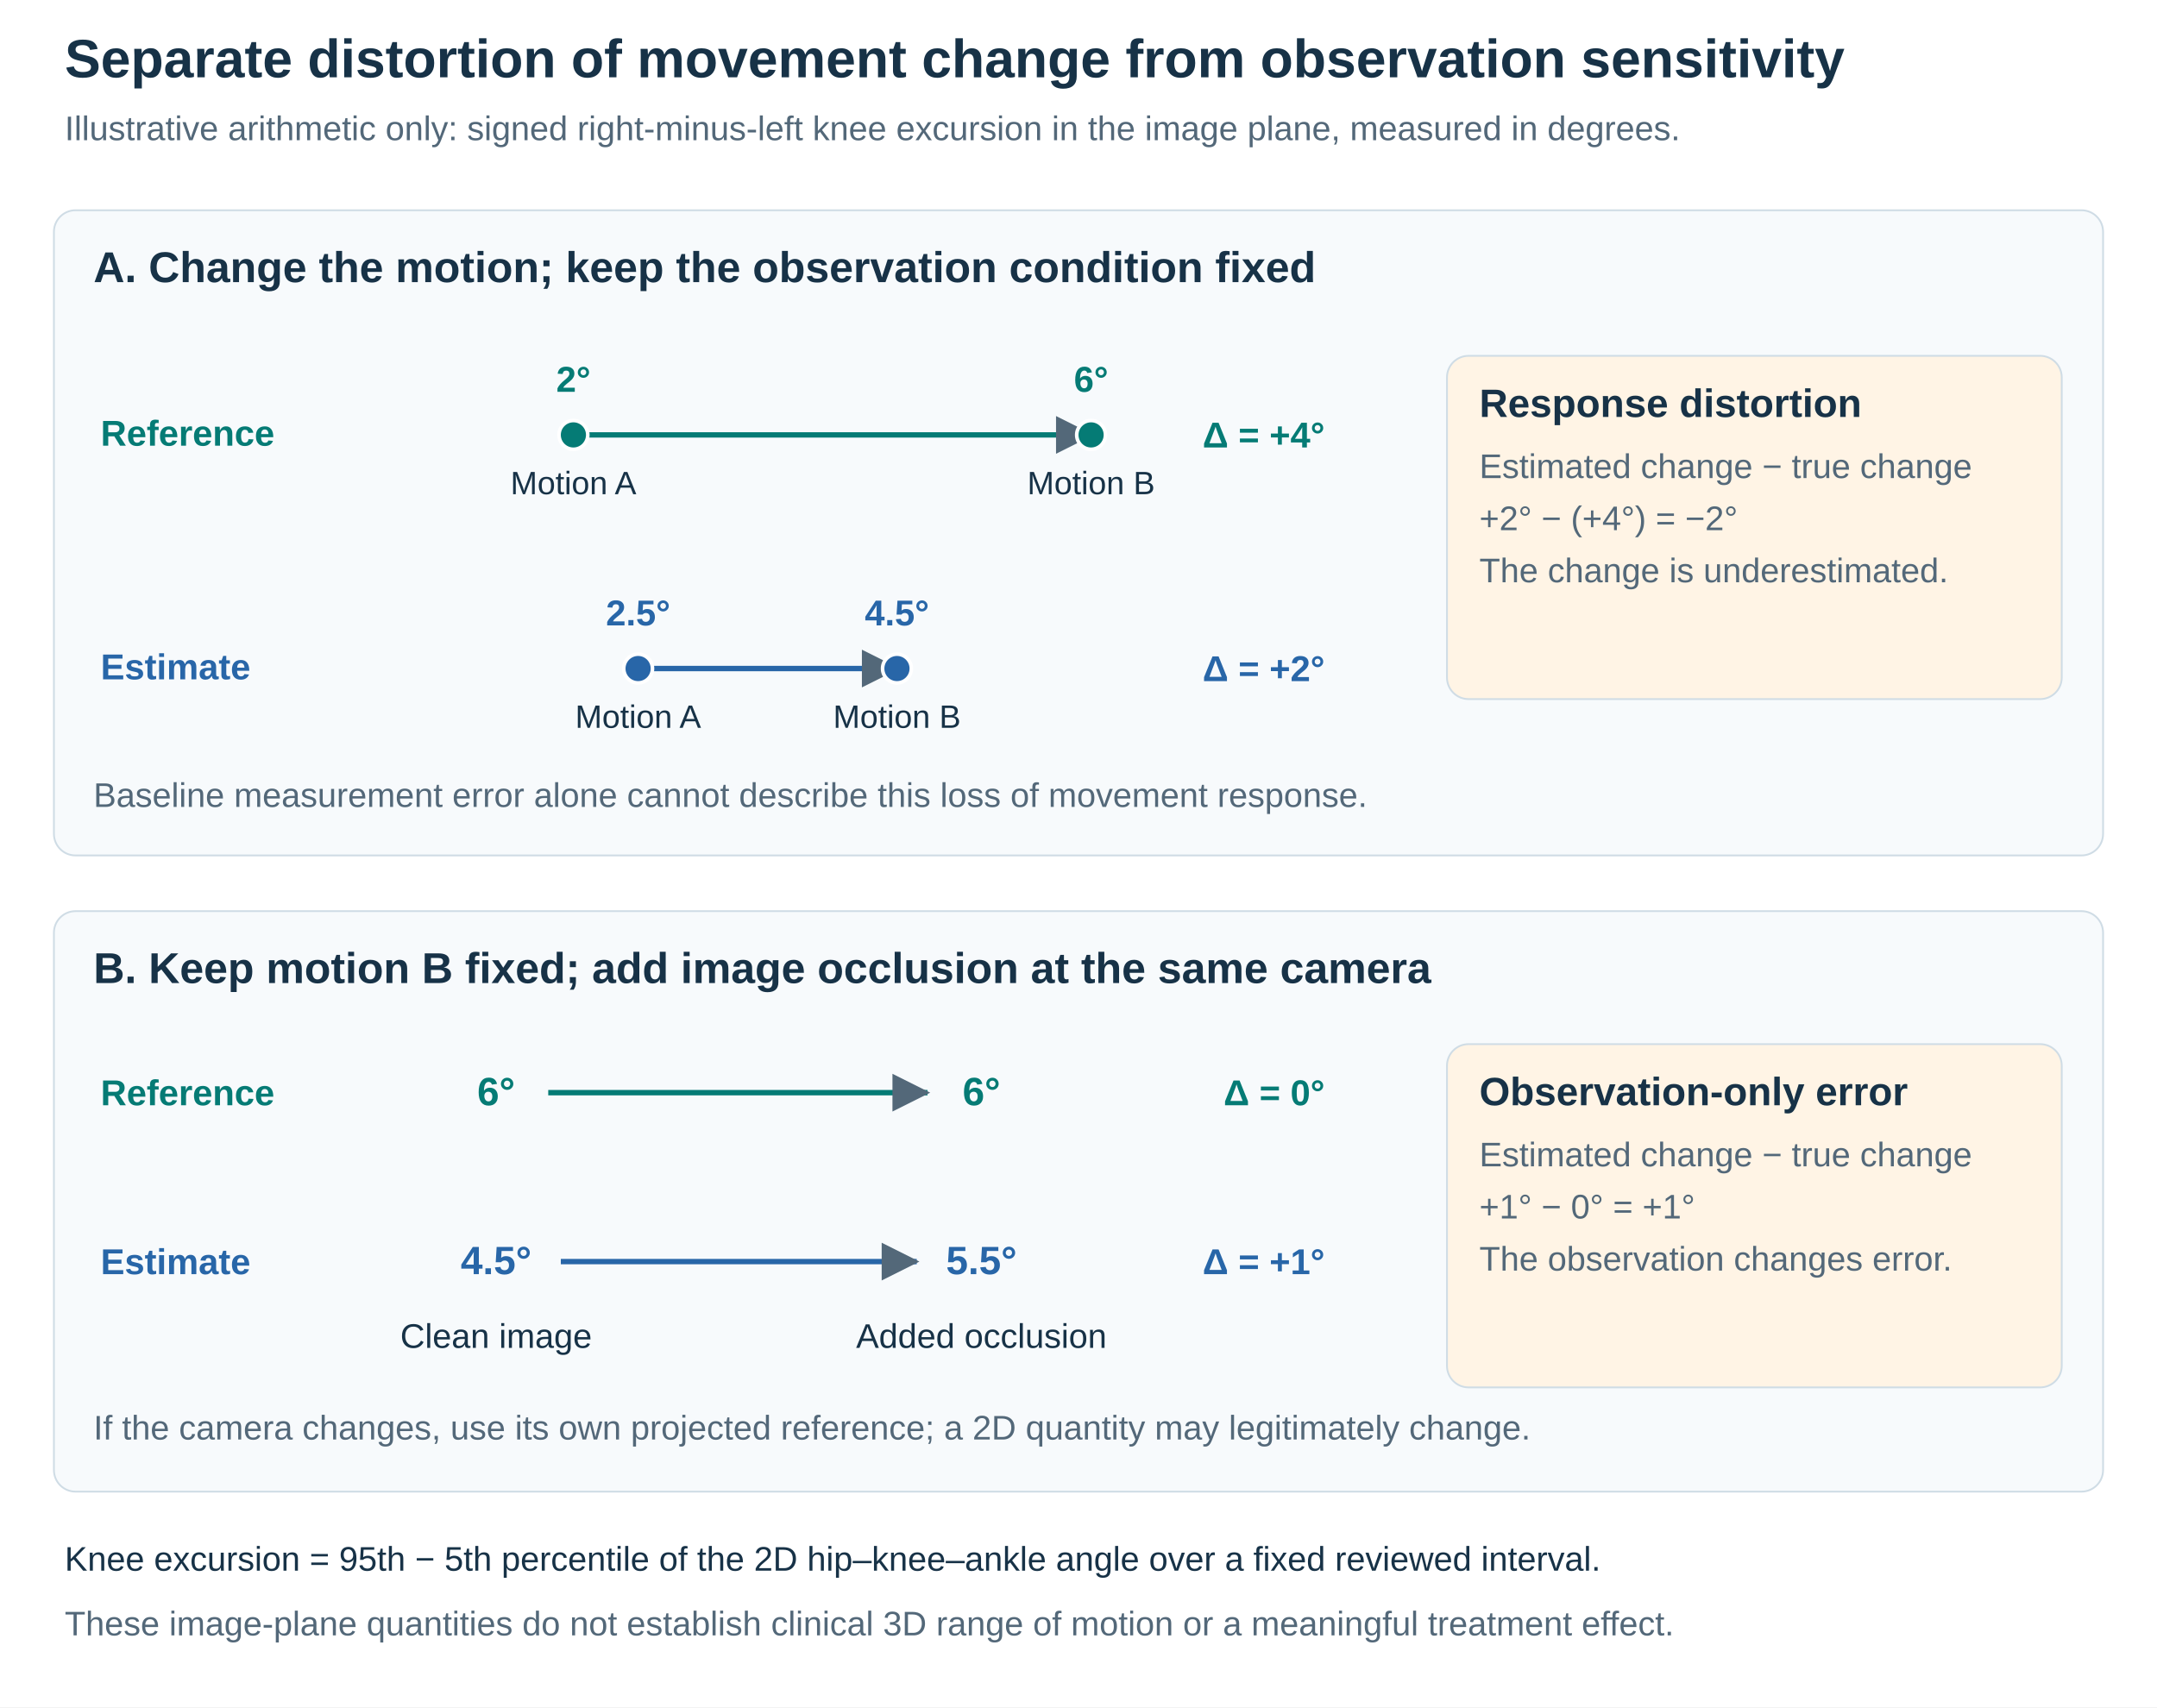
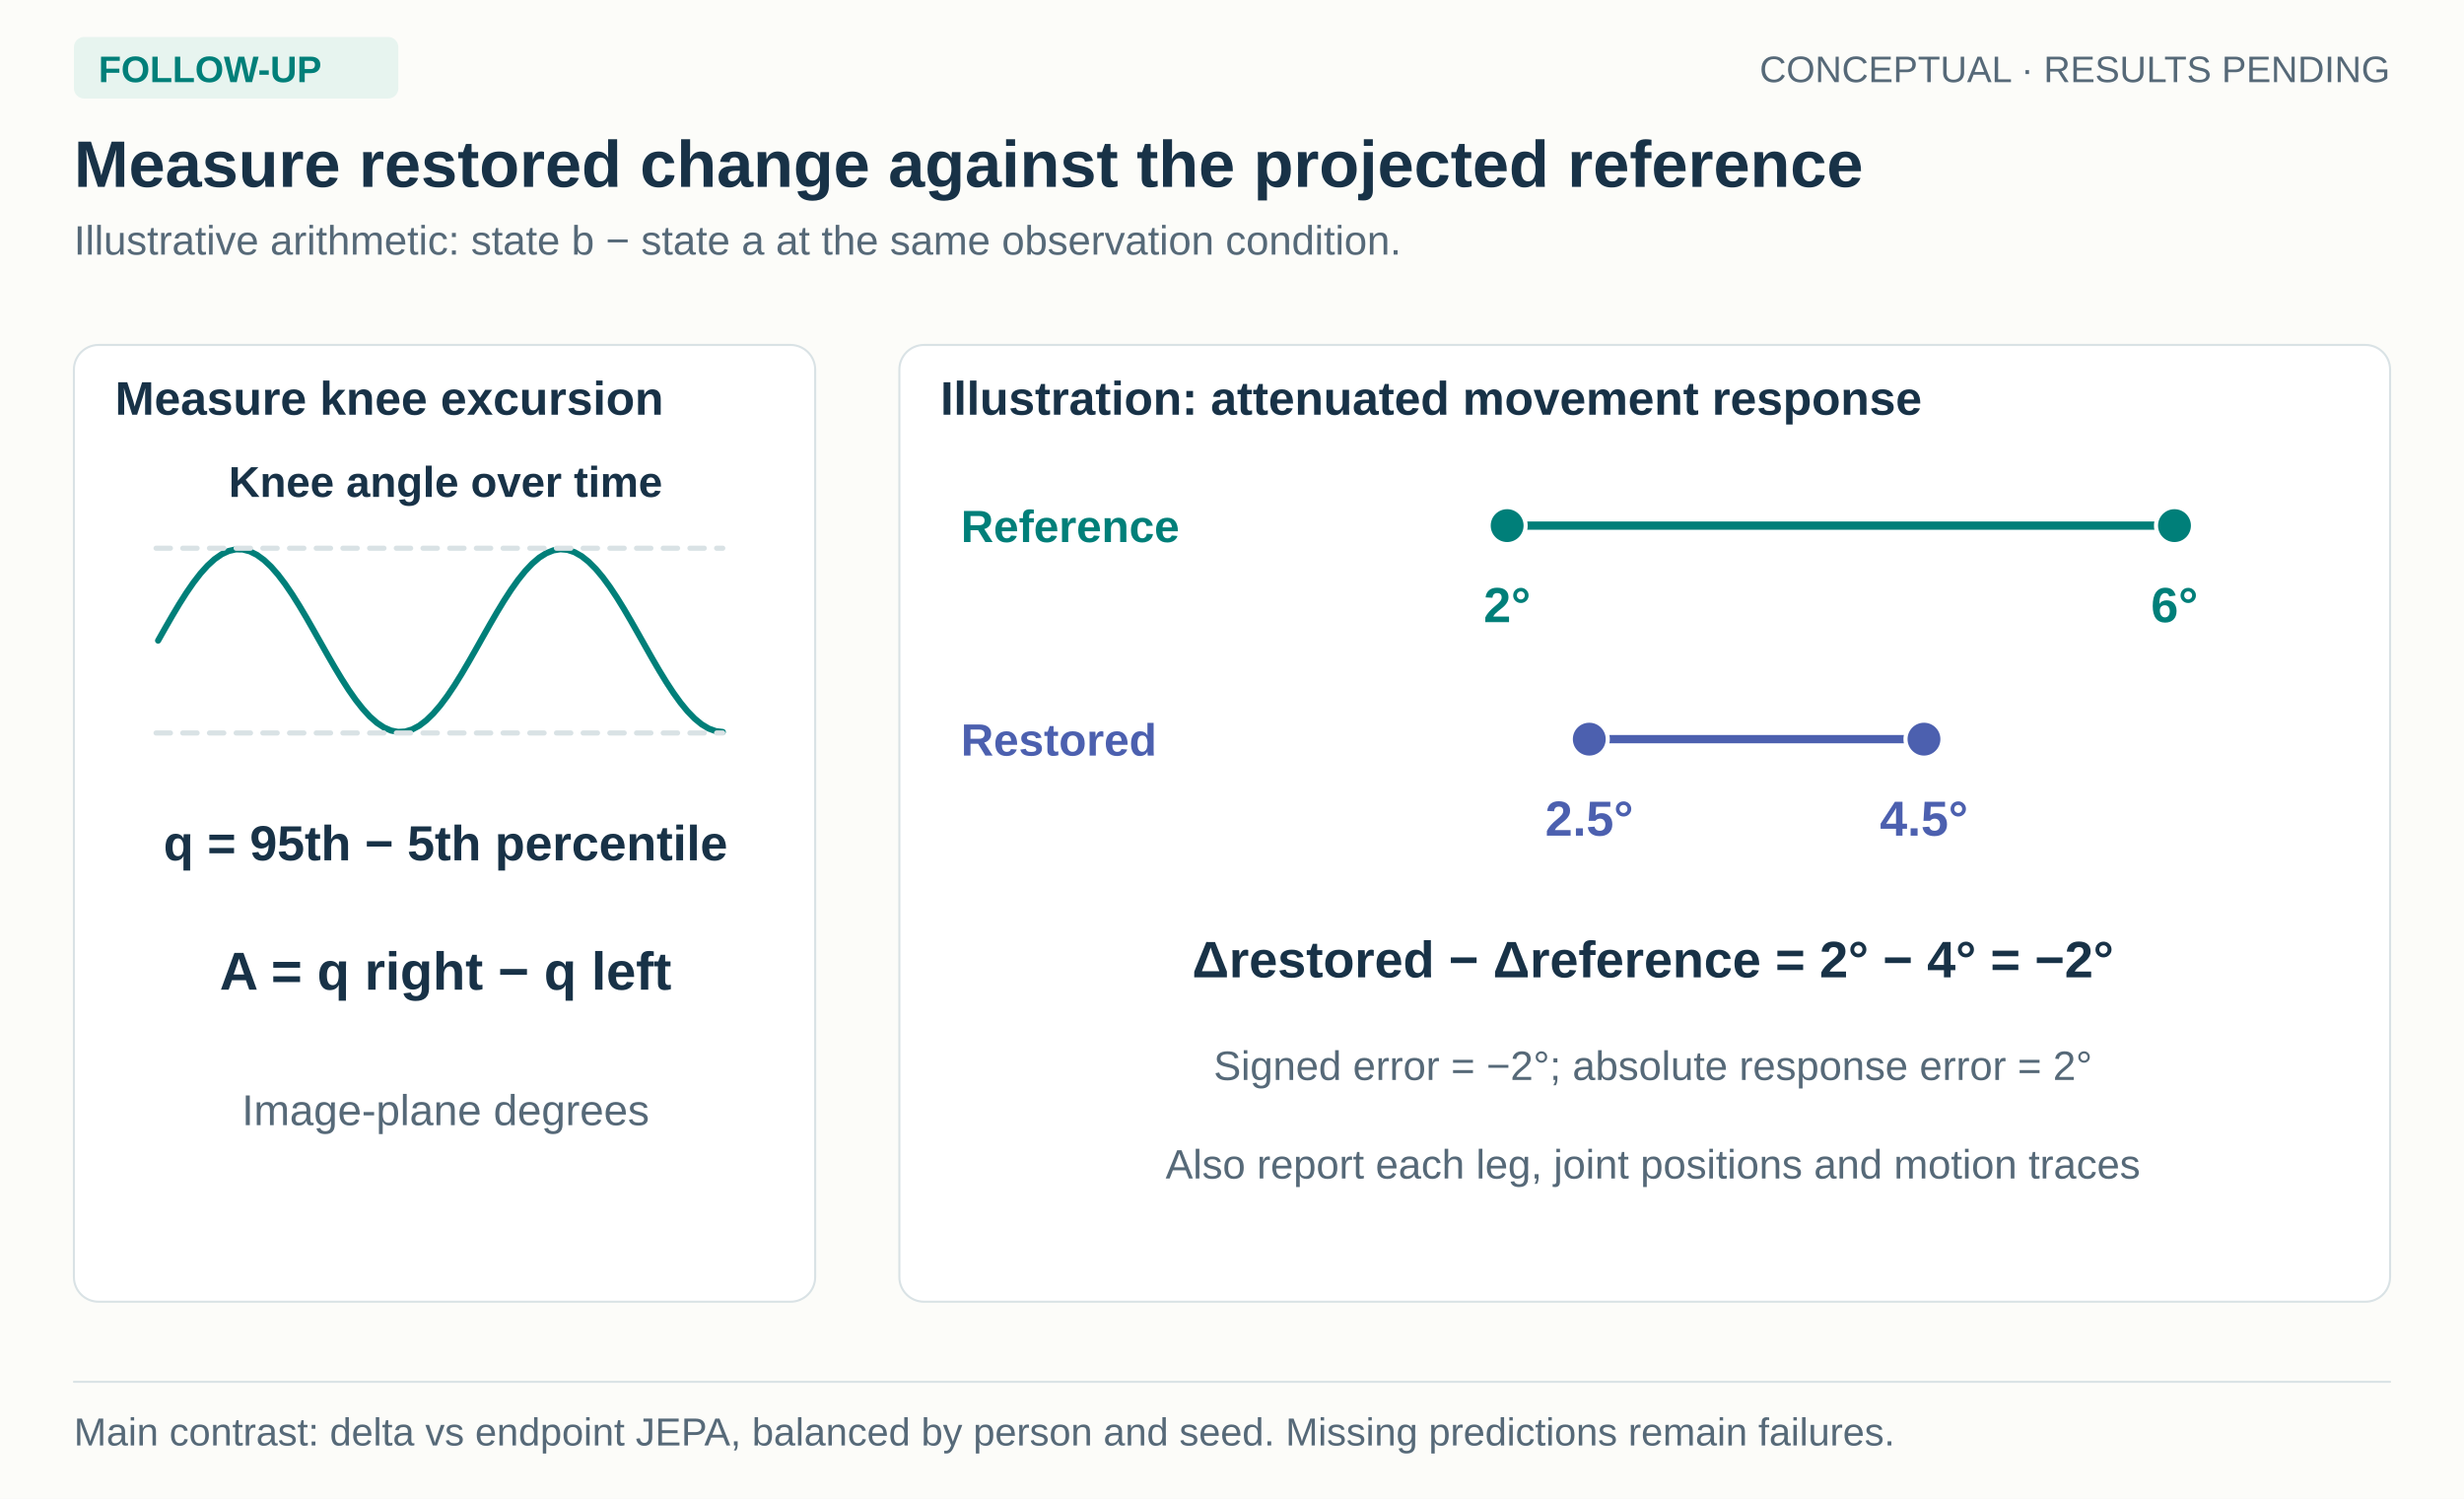
- <svg xmlns="http://www.w3.org/2000/svg" width="1200" height="950" viewBox="0 0 1200 950" role="img" aria-labelledby="title desc">
+ <svg xmlns="http://www.w3.org/2000/svg" width="1200" height="730" viewBox="0 0 1200 730" role="img" aria-labelledby="title desc">
  <defs>
-     <marker id="arrow" markerWidth="7" markerHeight="7" refX="6.5" refY="3.5" orient="auto">
-       <path d="M0 0L7 3.5L0 7" fill="#536879" />
+     <marker id="arrow" markerWidth="8" markerHeight="8" refX="7" refY="4" orient="auto">
+       <path d="M0 0L8 4L0 8" fill="#566978" />
    </marker>
  </defs>
-   <rect width="1200" height="950" fill="white" />
-   <text x="36" y="43" font-family="Arial, sans-serif" font-size="30" fill="#173247" text-anchor="start" font-weight="bold">Separate distortion of movement change from observation sensitivity</text>
-   <text x="36" y="78" font-family="Arial, sans-serif" font-size="19" fill="#536879" text-anchor="start" font-weight="normal">Illustrative arithmetic only: signed right-minus-left knee excursion in the image plane, measured in degrees.</text>
-   <rect x="30" y="117" width="1140" height="359" rx="12" fill="#f7fafc" stroke="#cfdce5" />
-   <text x="52" y="157" font-family="Arial, sans-serif" font-size="24" fill="#173247" text-anchor="start" font-weight="bold">A. Change the motion; keep the observation condition fixed</text>
-   <text x="56" y="248" font-family="Arial, sans-serif" font-size="20" fill="#057b75" text-anchor="start" font-weight="bold">Reference</text>
-   <polyline points="319,242 607,242" fill="none" stroke="#057b75" stroke-width="3" stroke-linejoin="round" marker-end="url(#arrow)" />
-   <circle cx="319" cy="242" r="8" fill="#057b75" stroke="white" stroke-width="2" />
-   <circle cx="607" cy="242" r="8" fill="#057b75" stroke="white" stroke-width="2" />
-   <text x="319" y="218" font-family="Arial, sans-serif" font-size="20" fill="#057b75" text-anchor="middle" font-weight="bold">2°</text>
-   <text x="607" y="218" font-family="Arial, sans-serif" font-size="20" fill="#057b75" text-anchor="middle" font-weight="bold">6°</text>
-   <text x="319" y="275" font-family="Arial, sans-serif" font-size="18" fill="#173247" text-anchor="middle" font-weight="normal">Motion A</text>
-   <text x="607" y="275" font-family="Arial, sans-serif" font-size="18" fill="#173247" text-anchor="middle" font-weight="normal">Motion B</text>
-   <text x="737" y="249" font-family="Arial, sans-serif" font-size="20" fill="#057b75" text-anchor="end" font-weight="bold">Δ = +4°</text>
-   <text x="56" y="378" font-family="Arial, sans-serif" font-size="20" fill="#2866a8" text-anchor="start" font-weight="bold">Estimate</text>
-   <polyline points="355.0,372 499.0,372" fill="none" stroke="#2866a8" stroke-width="3" stroke-linejoin="round" marker-end="url(#arrow)" />
-   <circle cx="355.0" cy="372" r="8" fill="#2866a8" stroke="white" stroke-width="2" />
-   <circle cx="499.0" cy="372" r="8" fill="#2866a8" stroke="white" stroke-width="2" />
-   <text x="355.0" y="348" font-family="Arial, sans-serif" font-size="20" fill="#2866a8" text-anchor="middle" font-weight="bold">2.5°</text>
-   <text x="499.0" y="348" font-family="Arial, sans-serif" font-size="20" fill="#2866a8" text-anchor="middle" font-weight="bold">4.5°</text>
-   <text x="355.0" y="405" font-family="Arial, sans-serif" font-size="18" fill="#173247" text-anchor="middle" font-weight="normal">Motion A</text>
-   <text x="499.0" y="405" font-family="Arial, sans-serif" font-size="18" fill="#173247" text-anchor="middle" font-weight="normal">Motion B</text>
-   <text x="737" y="379" font-family="Arial, sans-serif" font-size="20" fill="#2866a8" text-anchor="end" font-weight="bold">Δ = +2°</text>
-   <rect x="805" y="198" width="342" height="191" rx="12" fill="#fff4e5" stroke="#cfdce5" />
-   <text x="823" y="232" font-family="Arial, sans-serif" font-size="22" fill="#173247" text-anchor="start" font-weight="bold">Response distortion</text>
-   <text x="823" y="266" font-family="Arial, sans-serif" font-size="19" fill="#536879" text-anchor="start" font-weight="normal">Estimated change − true change</text>
-   <text x="823" y="295" font-family="Arial, sans-serif" font-size="19" fill="#536879" text-anchor="start" font-weight="normal">+2° − (+4°) = −2°</text>
-   <text x="823" y="324" font-family="Arial, sans-serif" font-size="19" fill="#536879" text-anchor="start" font-weight="normal">The change is underestimated.</text>
-   <text x="52" y="449" font-family="Arial, sans-serif" font-size="19" fill="#536879" text-anchor="start" font-weight="normal">Baseline measurement error alone cannot describe this loss of movement response.</text>
-   <rect x="30" y="507" width="1140" height="323" rx="12" fill="#f7fafc" stroke="#cfdce5" />
-   <text x="52" y="547" font-family="Arial, sans-serif" font-size="24" fill="#173247" text-anchor="start" font-weight="bold">B. Keep motion B fixed; add image occlusion at the same camera</text>
-   <text x="56" y="615" font-family="Arial, sans-serif" font-size="20" fill="#057b75" text-anchor="start" font-weight="bold">Reference</text>
-   <text x="276" y="615" font-family="Arial, sans-serif" font-size="22" fill="#057b75" text-anchor="middle" font-weight="bold">6°</text>
-   <polyline points="305,608 516,608" fill="none" stroke="#057b75" stroke-width="3" stroke-linejoin="round" marker-end="url(#arrow)" />
-   <text x="546" y="615" font-family="Arial, sans-serif" font-size="22" fill="#057b75" text-anchor="middle" font-weight="bold">6°</text>
-   <text x="737" y="615" font-family="Arial, sans-serif" font-size="20" fill="#057b75" text-anchor="end" font-weight="bold">Δ = 0°</text>
-   <text x="56" y="709" font-family="Arial, sans-serif" font-size="20" fill="#2866a8" text-anchor="start" font-weight="bold">Estimate</text>
-   <text x="276" y="709" font-family="Arial, sans-serif" font-size="22" fill="#2866a8" text-anchor="middle" font-weight="bold">4.5°</text>
-   <polyline points="312,702 510,702" fill="none" stroke="#2866a8" stroke-width="3" stroke-linejoin="round" marker-end="url(#arrow)" />
-   <text x="546" y="709" font-family="Arial, sans-serif" font-size="22" fill="#2866a8" text-anchor="middle" font-weight="bold">5.5°</text>
-   <text x="737" y="709" font-family="Arial, sans-serif" font-size="20" fill="#2866a8" text-anchor="end" font-weight="bold">Δ = +1°</text>
-   <text x="276" y="750" font-family="Arial, sans-serif" font-size="19" fill="#173247" text-anchor="middle" font-weight="normal">Clean image</text>
-   <text x="546" y="750" font-family="Arial, sans-serif" font-size="19" fill="#173247" text-anchor="middle" font-weight="normal">Added occlusion</text>
-   <rect x="805" y="581" width="342" height="191" rx="12" fill="#fff4e5" stroke="#cfdce5" />
-   <text x="823" y="615" font-family="Arial, sans-serif" font-size="22" fill="#173247" text-anchor="start" font-weight="bold">Observation-only error</text>
-   <text x="823" y="649" font-family="Arial, sans-serif" font-size="19" fill="#536879" text-anchor="start" font-weight="normal">Estimated change − true change</text>
-   <text x="823" y="678" font-family="Arial, sans-serif" font-size="19" fill="#536879" text-anchor="start" font-weight="normal">+1° − 0° = +1°</text>
-   <text x="823" y="707" font-family="Arial, sans-serif" font-size="19" fill="#536879" text-anchor="start" font-weight="normal">The observation changes error.</text>
-   <text x="52" y="801" font-family="Arial, sans-serif" font-size="19" fill="#536879" text-anchor="start" font-weight="normal">If the camera changes, use its own projected reference; a 2D quantity may legitimately change.</text>
-   <text x="36" y="874" font-family="Arial, sans-serif" font-size="19" fill="#173247" text-anchor="start" font-weight="normal">Knee excursion = 95th − 5th percentile of the 2D hip–knee–ankle angle over a fixed reviewed interval.</text>
-   <text x="36" y="910" font-family="Arial, sans-serif" font-size="19" fill="#536879" text-anchor="start" font-weight="normal">These image-plane quantities do not establish clinical 3D range of motion or a meaningful treatment effect.</text>
+   <rect width="1200" height="730" fill="#fcfcf9" />
+   <rect x="36" y="18" width="158" height="30" rx="5" fill="#e7f4ef" stroke="none" />
+   <text x="48" y="40" font-family="Arial, sans-serif" font-size="18" fill="#007f79" text-anchor="start" font-weight="bold">FOLLOW-UP</text>
+   <text x="1164" y="40" font-family="Arial, sans-serif" font-size="18" fill="#566978" text-anchor="end" font-weight="normal">CONCEPTUAL · RESULTS PENDING</text>
+   <text x="36" y="91" font-family="Arial, sans-serif" font-size="32" fill="#183247" text-anchor="start" font-weight="bold">Measure restored change against the projected reference</text>
+   <text x="36" y="124" font-family="Arial, sans-serif" font-size="20" fill="#566978" text-anchor="start" font-weight="normal">Illustrative arithmetic: state b − state a at the same observation condition.</text>
+   <rect x="36" y="168" width="361" height="466" rx="12" fill="white" stroke="#d9e2e5" />
+   <text x="56" y="202" font-family="Arial, sans-serif" font-size="23" fill="#183247" text-anchor="start" font-weight="bold">Measure knee excursion</text>
+   <text x="217" y="242" font-family="Arial, sans-serif" font-size="21" fill="#183247" text-anchor="middle" font-weight="bold">Knee angle over time</text>
+   <polyline points="77.00,312.00 80.44,305.90 83.88,299.92 87.31,294.17 90.75,288.75 94.19,283.77 97.62,279.32 101.06,275.49 104.50,272.35 107.94,269.96 111.38,268.36 114.81,267.58 118.25,267.64 121.69,268.53 125.12,270.25 128.56,272.75 132.00,276.00 135.44,279.92 138.88,284.45 142.31,289.50 145.75,294.97 149.19,300.76 152.62,306.77 156.06,312.87 159.50,318.96 162.94,324.92 166.38,330.63 169.81,335.99 173.25,340.90 176.69,345.26 180.12,349.00 183.56,352.04 187.00,354.32 190.44,355.81 193.88,356.47 197.31,356.29 200.75,355.27 204.19,353.44 207.62,350.83 211.06,347.48 214.50,343.47 217.94,338.86 221.38,333.74 224.81,328.22 228.25,322.39 231.69,316.36 235.12,310.25 238.56,304.18 242.00,298.25 245.44,292.58 248.88,287.28 252.31,282.44 255.75,278.16 259.19,274.52 262.62,271.59 266.06,269.42 269.50,268.05 272.94,267.51 276.38,267.81 279.81,268.94 283.25,270.89 286.69,273.61 290.12,277.05 293.56,281.16 297.00,285.84 300.44,291.02 303.88,296.60 307.31,302.46 310.75,308.51 314.19,314.62 317.62,320.68 321.06,326.58 324.50,332.20 327.94,337.44 331.38,342.21 334.81,346.40 338.25,349.94 341.69,352.77 345.12,354.83 348.56,356.08 352.00,356.50" fill="none" stroke="#007f79" stroke-width="3" stroke-linejoin="round" stroke-linecap="round" />
+   <polyline points="76.00,267.00 352.00,267.00" fill="none" stroke="#d9e2e5" stroke-width="2.5" stroke-linejoin="round" stroke-linecap="round" stroke-dasharray="7 6" />
+   <polyline points="76.00,357.00 352.00,357.00" fill="none" stroke="#d9e2e5" stroke-width="2.5" stroke-linejoin="round" stroke-linecap="round" stroke-dasharray="7 6" />
+   <text x="217" y="419" font-family="Arial, sans-serif" font-size="24" fill="#183247" text-anchor="middle" font-weight="bold">q = 95th − 5th percentile</text>
+   <text x="217" y="482" font-family="Arial, sans-serif" font-size="26" fill="#183247" text-anchor="middle" font-weight="bold">A = q right − q left</text>
+   <text x="217" y="548" font-family="Arial, sans-serif" font-size="21" fill="#566978" text-anchor="middle" font-weight="normal">Image-plane degrees</text>
+   <rect x="438" y="168" width="726" height="466" rx="12" fill="white" stroke="#d9e2e5" />
+   <text x="458" y="202" font-family="Arial, sans-serif" font-size="23" fill="#183247" text-anchor="start" font-weight="bold">Illustration: attenuated movement response</text>
+   <text x="468" y="264" font-family="Arial, sans-serif" font-size="22" fill="#007f79" text-anchor="start" font-weight="bold">Reference</text>
+   <polyline points="734.00,256.00 1059.00,256.00" fill="none" stroke="#007f79" stroke-width="4" stroke-linejoin="round" stroke-linecap="round" />
+   <circle cx="734" cy="256" r="9" fill="#007f79" stroke="white" stroke-width="2" />
+   <text x="734" y="303" font-family="Arial, sans-serif" font-size="24" fill="#007f79" text-anchor="middle" font-weight="bold">2°</text>
+   <circle cx="1059" cy="256" r="9" fill="#007f79" stroke="white" stroke-width="2" />
+   <text x="1059" y="303" font-family="Arial, sans-serif" font-size="24" fill="#007f79" text-anchor="middle" font-weight="bold">6°</text>
+   <text x="468" y="368" font-family="Arial, sans-serif" font-size="22" fill="#4c60af" text-anchor="start" font-weight="bold">Restored</text>
+   <polyline points="774.00,360.00 937.00,360.00" fill="none" stroke="#4c60af" stroke-width="4" stroke-linejoin="round" stroke-linecap="round" />
+   <circle cx="774" cy="360" r="9" fill="#4c60af" stroke="white" stroke-width="2" />
+   <text x="774" y="407" font-family="Arial, sans-serif" font-size="24" fill="#4c60af" text-anchor="middle" font-weight="bold">2.5°</text>
+   <circle cx="937" cy="360" r="9" fill="#4c60af" stroke="white" stroke-width="2" />
+   <text x="937" y="407" font-family="Arial, sans-serif" font-size="24" fill="#4c60af" text-anchor="middle" font-weight="bold">4.5°</text>
+   <text x="805" y="476" font-family="Arial, sans-serif" font-size="25" fill="#183247" text-anchor="middle" font-weight="bold">Δrestored − Δreference = 2° − 4° = −2°</text>
+   <text x="805" y="526" font-family="Arial, sans-serif" font-size="20" fill="#566978" text-anchor="middle" font-weight="normal">Signed error = −2°; absolute response error = 2°</text>
+   <text x="805" y="574" font-family="Arial, sans-serif" font-size="20" fill="#566978" text-anchor="middle" font-weight="normal">Also report each leg, joint positions and motion traces</text>
+   <polyline points="36.00,673.00 1164.00,673.00" fill="none" stroke="#d9e2e5" stroke-width="1" stroke-linejoin="round" stroke-linecap="round" />
+   <text x="36" y="704" font-family="Arial, sans-serif" font-size="19" fill="#566978" text-anchor="start" font-weight="normal">Main contrast: delta vs endpoint JEPA, balanced by person and seed. Missing predictions remain failures.</text>
</svg>
